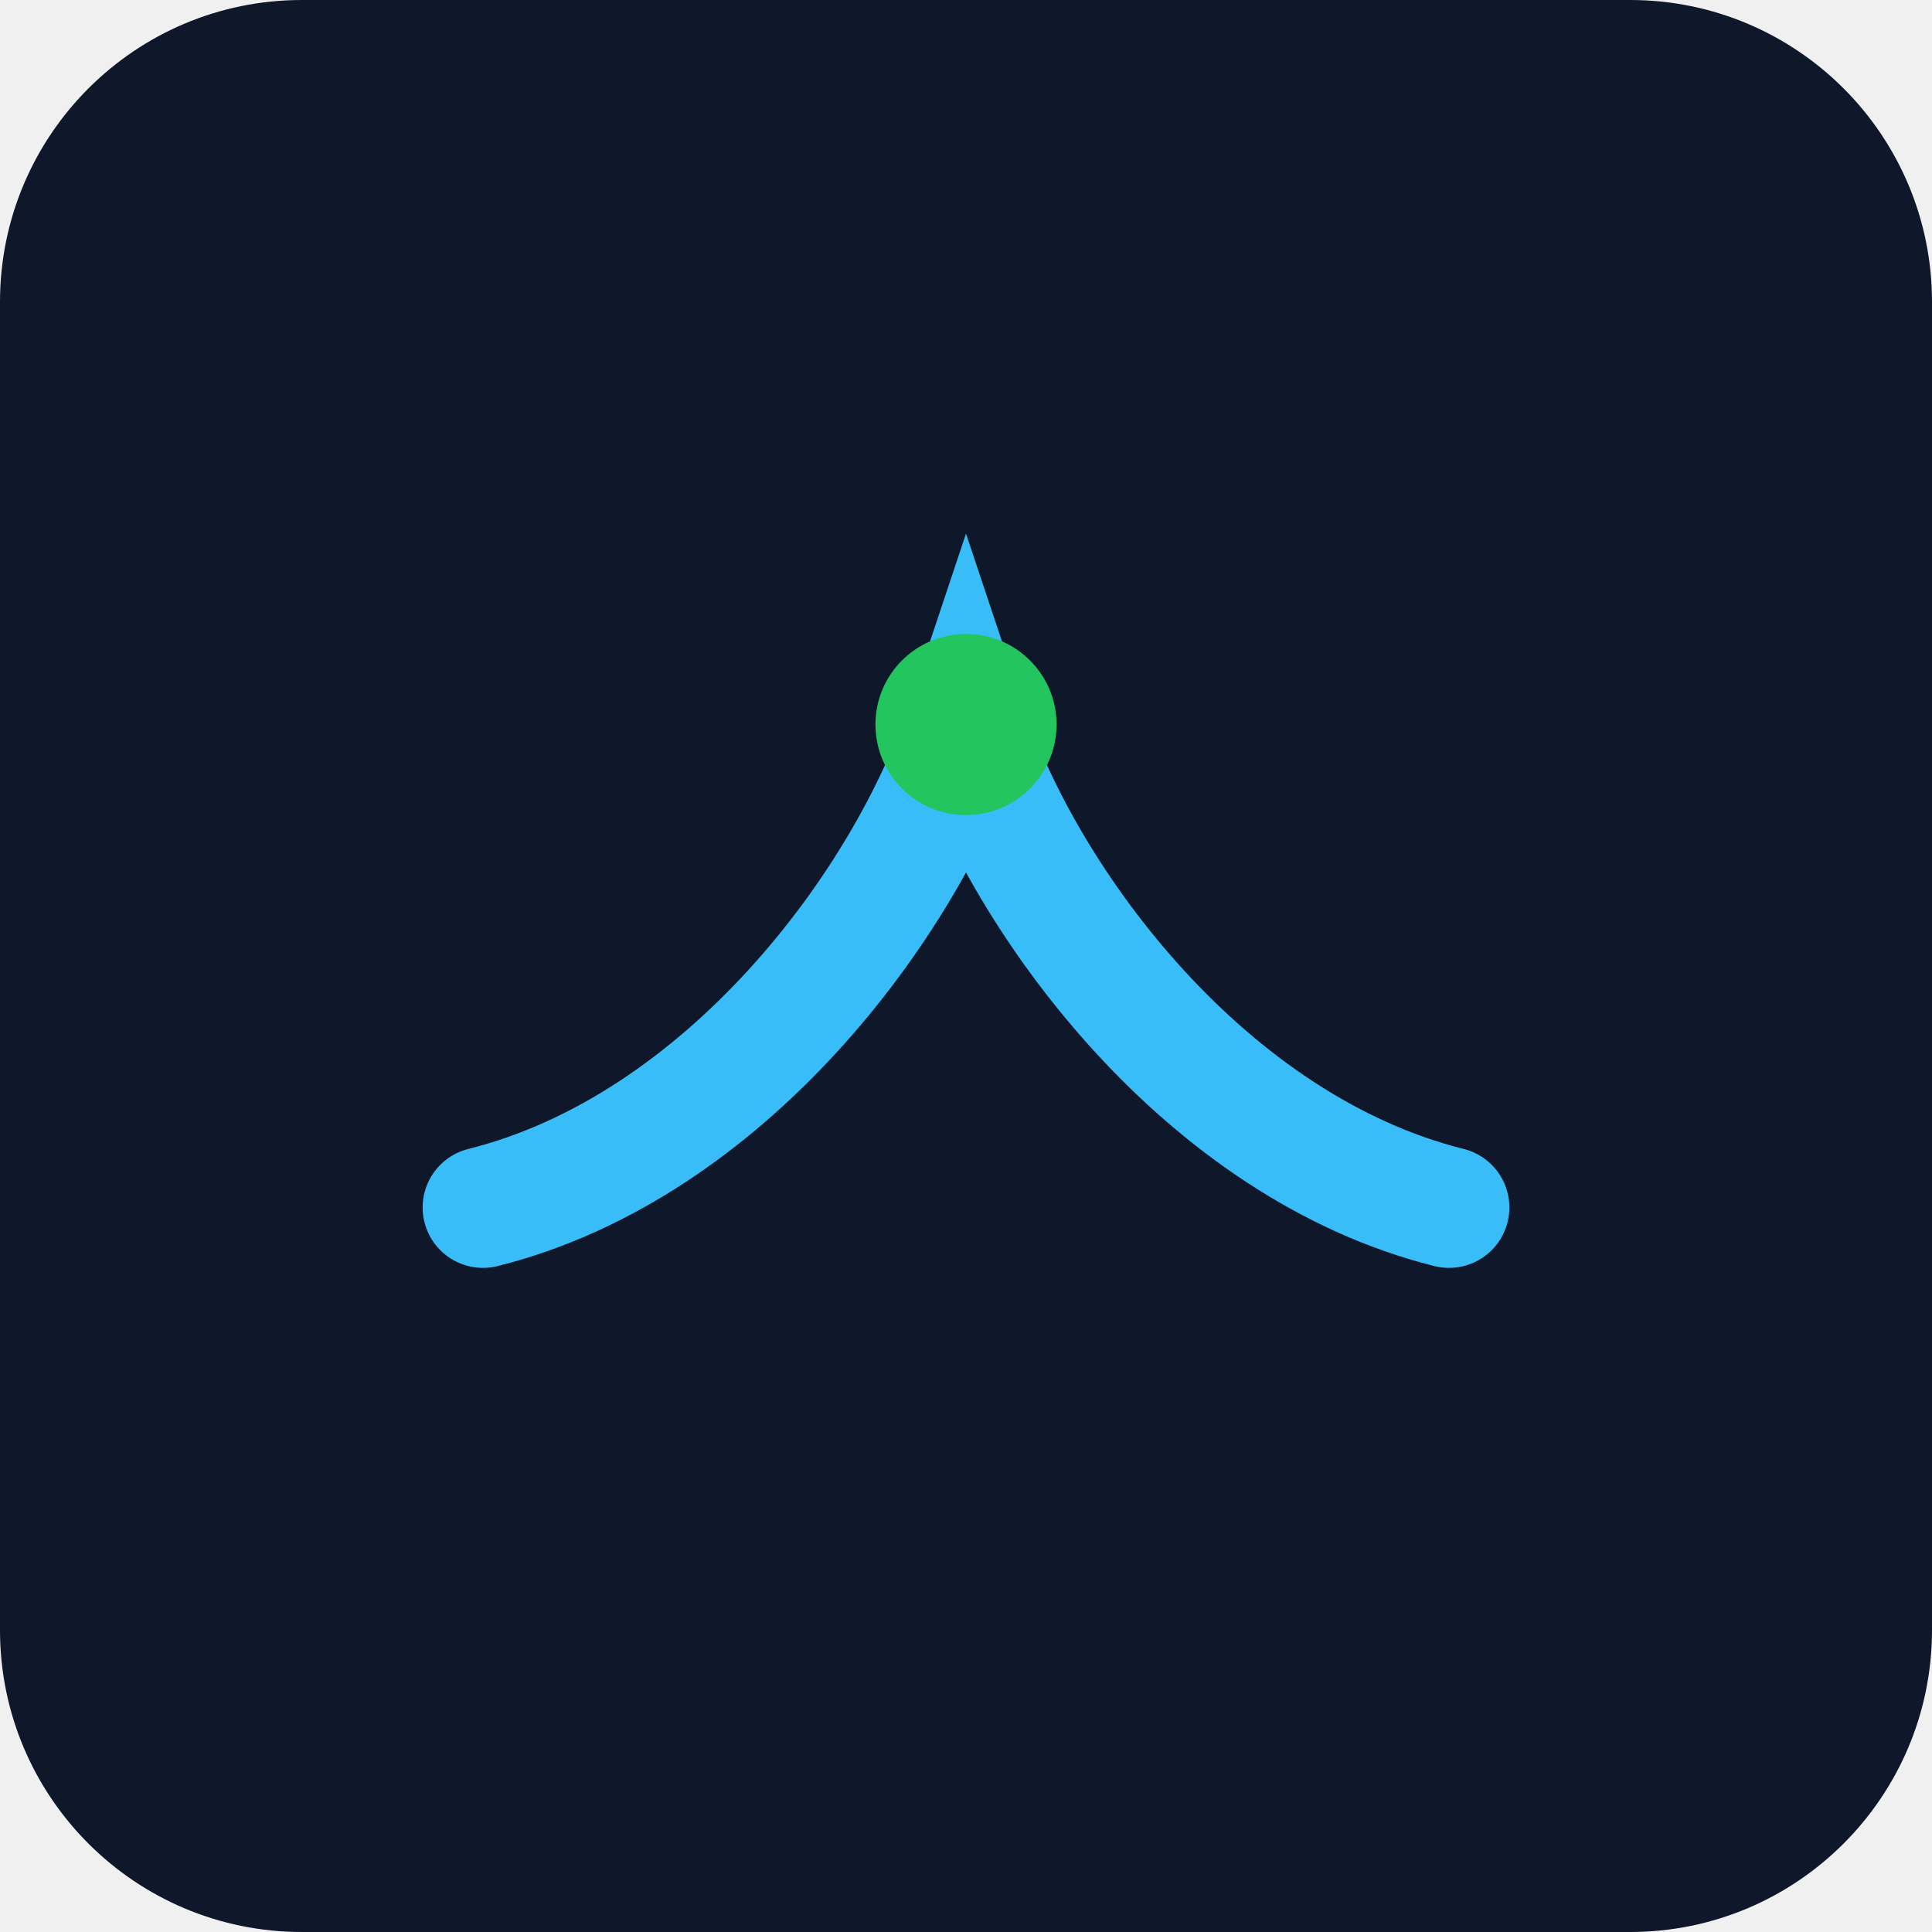
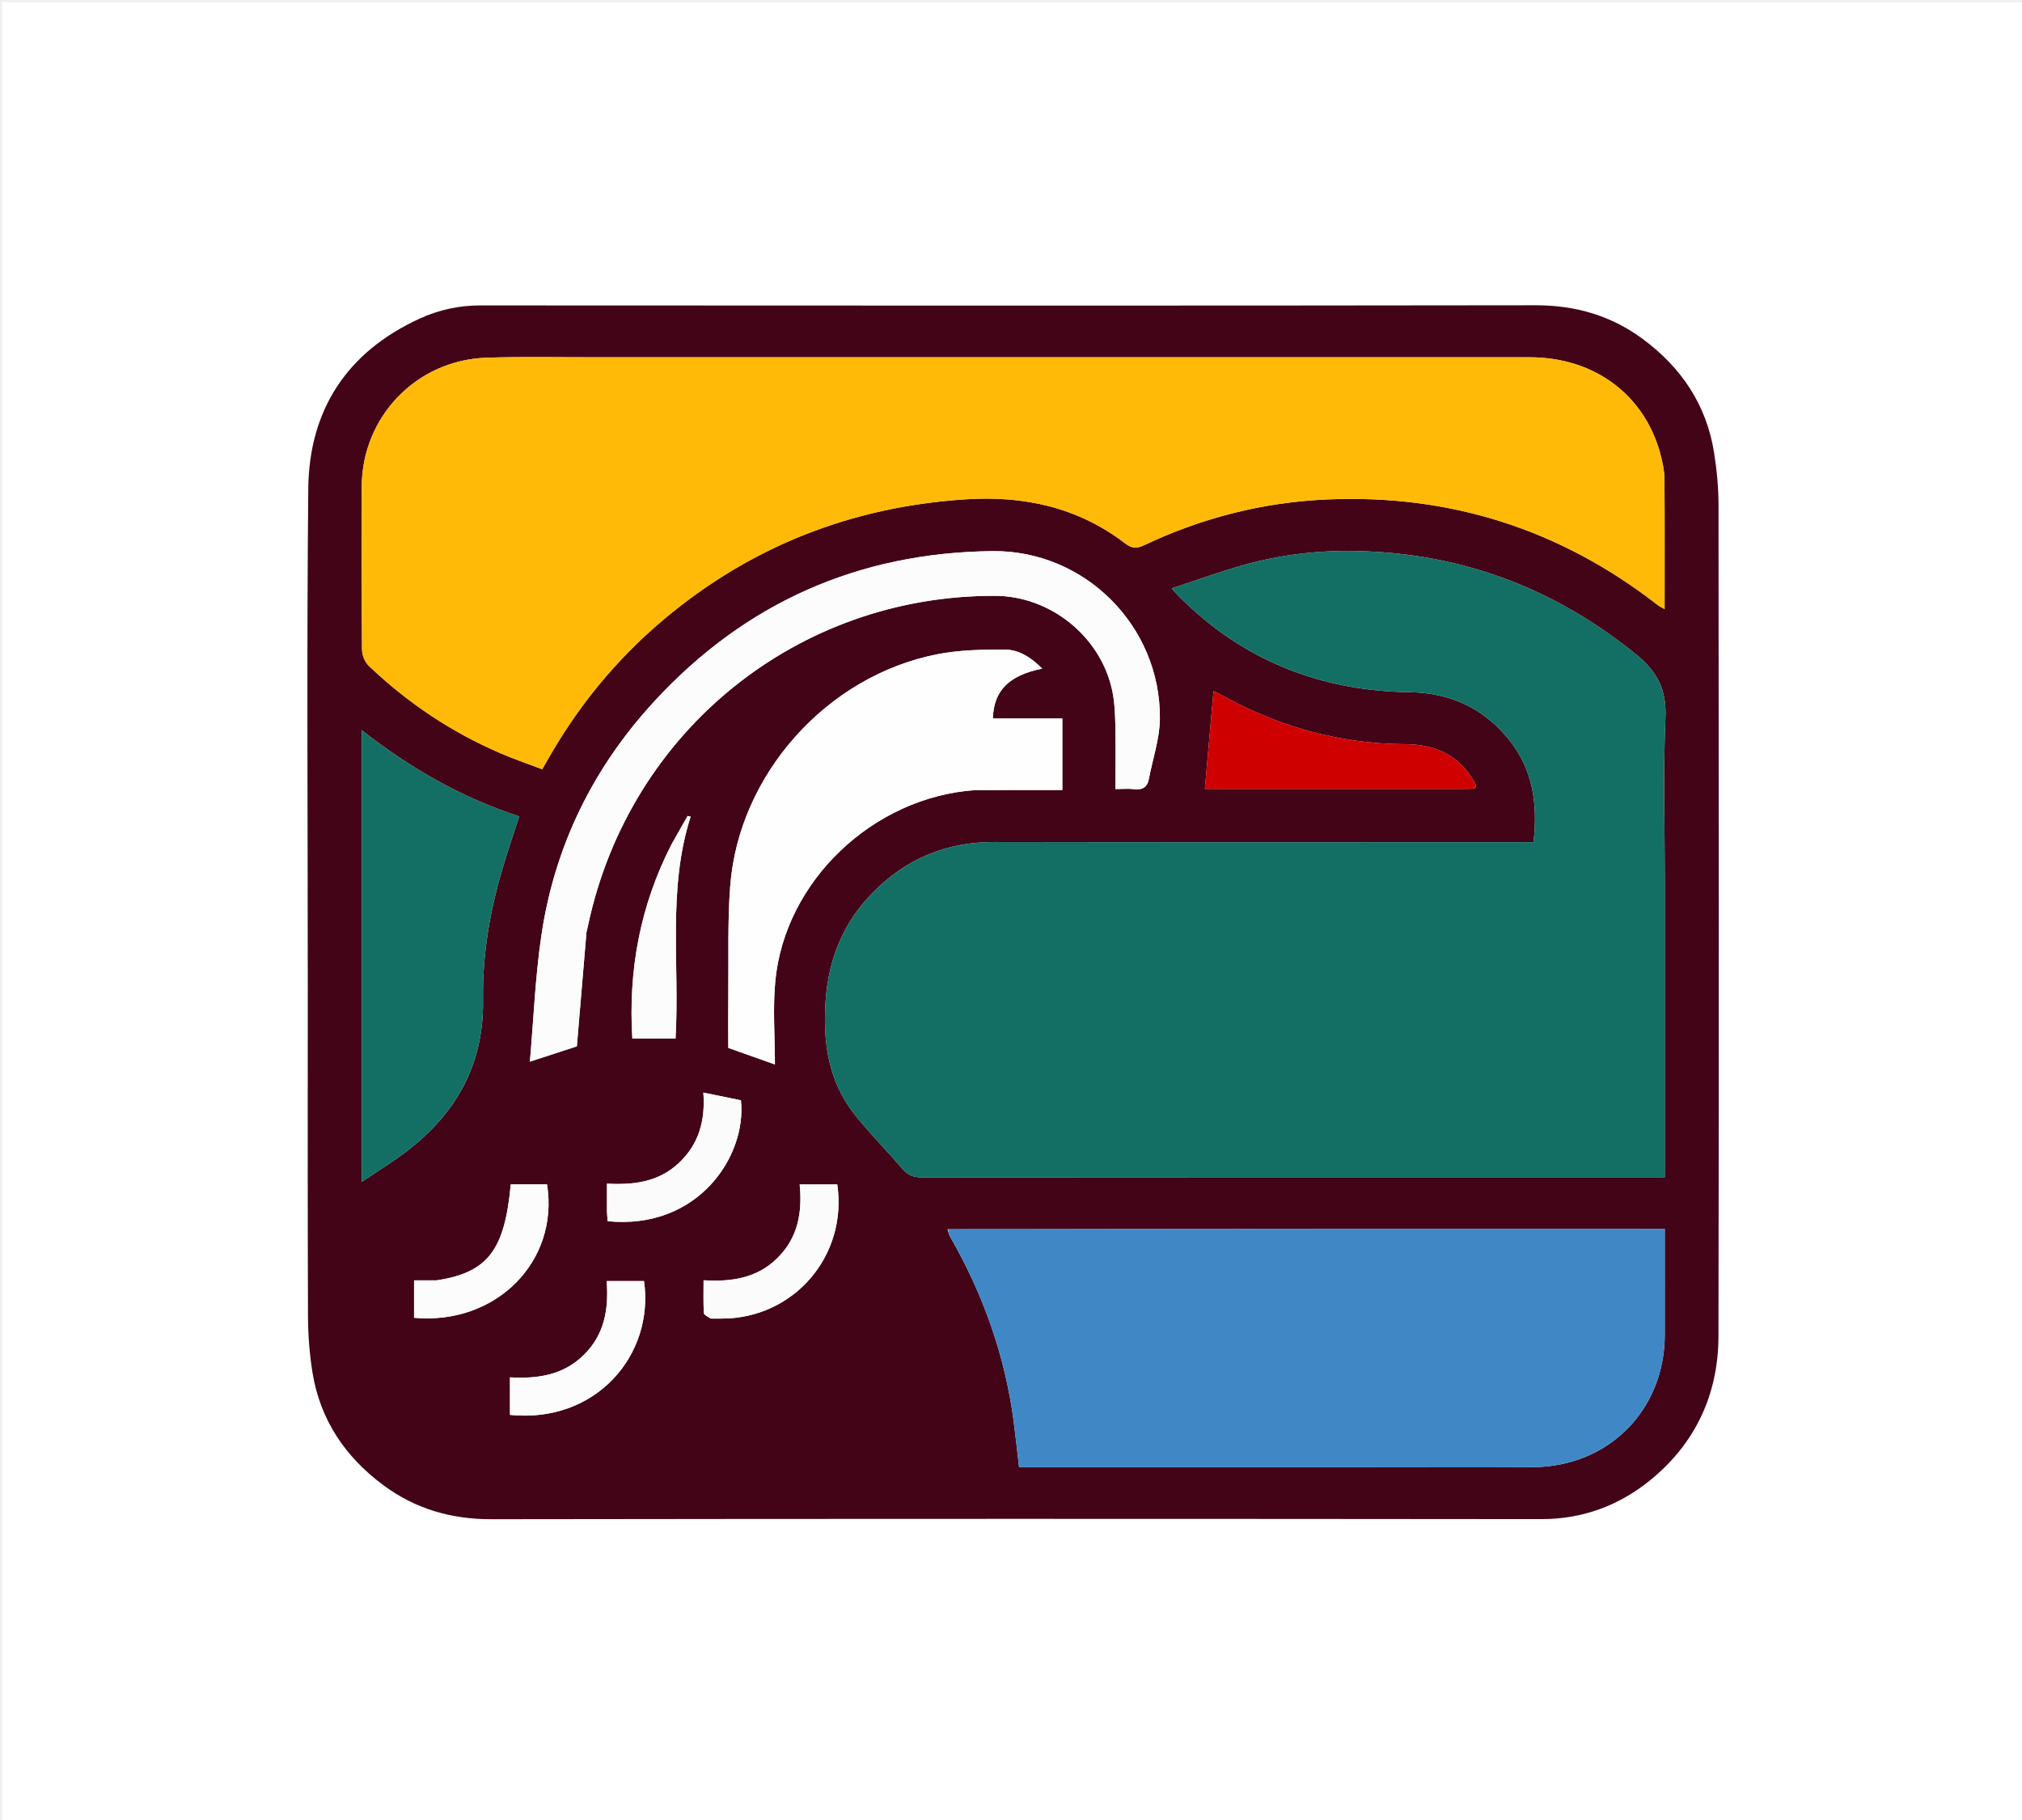
- <svg xmlns="http://www.w3.org/2000/svg" viewBox="0 0 64 64">
-   <rect width="64" height="64" rx="10" fill="#0f172a" />
-   <path d="M16 40c8-2 14-10 16-16 2 6 8 14 16 16" fill="none" stroke="#38bdf8" stroke-width="4" stroke-linecap="round" />
-   <circle cx="32" cy="24" r="3" fill="#22c55e" />
+ <svg xmlns="http://www.w3.org/2000/svg" version="1.1" id="Layer_1" x="0px" y="0px" width="100%" viewBox="0 0 900 810" enable-background="new 0 0 900 810" xml:space="preserve">
+   <path fill="#FFFFFF" opacity="1" stroke="none" d=" M542,811   C361.333,811 181.167,811 1,811   C1,541 1,271 1,1   C301,1 601,1 901,1   C901,271 901,540.999 901,811   C781.5,811 662,811 542,811  M136.998,439.5   C136.998,488.155 136.903,536.811 137.088,585.466   C137.12,593.967 137.745,602.559 139.11,610.944   C142.519,631.879 153.643,648.329 170.463,660.864   C184.691,671.467 200.714,676.157 218.68,676.131   C374.48,675.906 530.28,675.936 686.08,676.09   C704.312,676.108 720.34,670.141 734.122,659.086   C754.474,642.76 764.839,620.718 764.891,594.704   C765.138,471.397 765.038,348.09 764.916,224.783   C764.908,216.95 764.15,209.042 762.914,201.301   C759.535,180.142 748.318,163.572 731.347,150.975   C717.262,140.52 701.366,135.844 683.569,135.87   C526.936,136.092 370.302,136.023 213.669,135.938   C204.194,135.933 195.2,137.955 186.796,141.801   C154.475,156.593 137.557,182.429 137.215,217.549   C136.5,291.193 136.998,364.849 136.998,439.5  z" />
+   <path fill="#430418" opacity="1" stroke="none" d=" M136.998,439   C136.998,364.849 136.5,291.193 137.215,217.549   C137.557,182.429 154.475,156.593 186.796,141.801   C195.2,137.955 204.194,135.933 213.669,135.938   C370.302,136.023 526.936,136.092 683.569,135.87   C701.366,135.844 717.262,140.52 731.347,150.975   C748.318,163.572 759.535,180.142 762.914,201.301   C764.15,209.042 764.908,216.95 764.916,224.783   C765.038,348.09 765.138,471.397 764.891,594.704   C764.839,620.718 754.474,642.76 734.122,659.086   C720.34,670.141 704.312,676.108 686.08,676.09   C530.28,675.936 374.48,675.906 218.68,676.131   C200.714,676.157 184.691,671.467 170.463,660.864   C153.643,648.329 142.519,631.879 139.11,610.944   C137.745,602.559 137.12,593.967 137.088,585.466   C136.903,536.811 136.998,488.155 136.998,439  M740.999,390.5   C740.999,366.839 740.261,343.146 741.3,319.531   C741.846,307.131 737.885,299.107 728.323,291.334   C691.681,261.548 650.028,246.016 602.987,245.219   C586.023,244.931 569.117,246.986 552.726,251.69   C542.448,254.641 532.373,258.301 521.485,261.88   C523.165,263.709 523.91,264.578 524.716,265.388   C553.047,293.844 587.543,307.505 627.45,308.073   C645.506,308.33 660.39,315.132 671.72,329.289   C682.378,342.605 684.523,357.973 682.57,374.805   C680.14,374.805 678.002,374.805 675.864,374.805   C598.05,374.805 520.235,374.896 442.422,374.746   C421.05,374.705 403.03,382.37 388.306,397.428   C375.407,410.619 368.782,426.72 367.491,445.309   C366.215,463.675 368.611,480.944 380.22,495.758   C386.874,504.25 394.585,511.906 401.593,520.132   C403.975,522.928 406.464,523.992 410.155,523.988   C518.461,523.891 626.768,523.91 735.075,523.91   C736.857,523.91 738.639,523.91 740.999,523.91   C740.999,479.375 740.999,435.438 740.999,390.5  M264.5,159.001   C248.505,159.04 232.496,158.67 216.517,159.203   C185.321,160.244 161.078,185.551 161.012,216.648   C160.96,240.81 160.913,264.973 161.136,289.133   C161.159,291.585 162.423,294.682 164.18,296.359   C181.557,312.949 201.288,326.093 223.415,335.521   C229.302,338.029 235.378,340.092 241.343,342.35   C242.299,340.692 242.885,339.697 243.451,338.691   C256.982,314.652 274.155,293.605 295.269,275.827   C334.132,243.103 379.045,225.563 429.66,222.227   C455.642,220.514 479.681,225.708 500.696,241.749   C503.587,243.956 505.705,244.326 509.075,242.725   C534.941,230.442 562.294,223.5 590.845,222.271   C645.512,219.917 694.606,235.618 737.863,269.278   C738.686,269.919 739.671,270.353 740.926,271.086   C740.926,251.369 740.999,232.223 740.857,213.079   C740.832,209.793 740.137,206.454 739.34,203.241   C732.62,176.143 709.993,159.011 680.918,159.008   C542.445,158.993 403.973,159.001 264.5,159.001  M421.776,547.102   C422.112,548.147 422.274,549.293 422.809,550.224   C437.567,575.9 447.357,603.283 451.201,632.707   C452.075,639.397 452.783,646.11 453.589,652.998   C455.932,652.998 457.924,652.998 459.916,652.998   C509.064,652.998 558.212,652.998 607.36,652.998   C632.35,652.998 657.341,653.117 682.331,652.968   C715.992,652.768 740.986,627.553 740.997,594.018   C741.002,580.19 740.998,566.362 740.998,552.534   C740.998,550.765 740.998,548.996 740.998,546.899   C634.406,546.899 528.475,546.899 421.776,547.102  M434.32,351.589   C447.22,351.589 460.119,351.589 472.847,351.589   C472.847,340.37 472.847,330.301 472.847,319.754   C462.336,319.754 452.136,319.754 441.945,319.754   C442.293,307.343 449.036,300.582 463.873,297.574   C459.164,292.791 453.709,289.132 447.31,289.107   C437.255,289.069 426.99,289.26 417.172,291.183   C368.03,300.811 328.843,344.623 325.025,394.304   C323.816,410.036 324.36,425.907 324.181,441.715   C324.087,450.016 324.165,458.319 324.165,466.375   C331.381,468.935 338.152,471.337 344.919,473.737   C344.919,461.133 343.93,448.77 345.096,436.613   C349.365,392.081 388.595,354.759 434.32,351.589  M161.001,339.512   C161.001,401.202 161.001,462.891 161.001,525.996   C167.49,521.662 172.938,518.247 178.151,514.504   C201.959,497.408 215.485,474.958 215.005,444.845   C214.688,424.952 218.051,405.471 223.707,386.413   C225.962,378.817 228.542,371.317 231.111,363.35   C205.464,354.982 182.577,341.882 161.001,324.972   C161.001,330.201 161.001,334.36 161.001,339.512  M261.06,414.723   C261.327,413.59 261.613,412.462 261.858,411.325   C280.376,325.26 355.035,264.965 442.839,265.168   C467.055,265.223 489.235,282.617 494.825,306.31   C495.996,311.275 496.29,316.515 496.416,321.642   C496.658,331.39 496.486,341.149 496.486,351.167   C499.668,351.167 502.187,350.914 504.633,351.226   C508.399,351.707 510.657,350.452 511.38,346.631   C513.071,337.699 516.19,328.787 516.269,319.845   C516.632,278.706 482.896,244.829 441.727,245.279   C382.107,245.93 331.669,268.263 291.222,312.153   C264.051,341.638 246.911,376.4 241.004,416.119   C238.229,434.778 237.505,453.742 235.859,472.487   C243.063,470.141 250.405,467.749 256.76,465.679   C258.194,448.675 259.59,432.131 261.06,414.723  M654.037,351.088   C658.006,351.191 657.029,349.321 655.706,347.112   C648.856,335.674 638.319,331.278 625.506,331.204   C595.768,331.033 568.127,323.176 542.319,308.563   C541.406,308.046 540.379,307.73 540.146,307.631   C538.865,322.064 537.596,336.348 536.287,351.091   C574.654,351.091 613.892,351.091 654.037,351.088  M316.767,586.843   C318.264,586.843 319.76,586.844 321.256,586.843   C353.31,586.823 377.333,558.974 372.669,527.124   C367.3,527.124 361.92,527.124 355.936,527.124   C357.174,539.582 355.225,550.794 346.028,559.898   C336.873,568.96 325.517,570.518 313.162,569.801   C313.162,575.064 313.023,579.697 313.283,584.308   C313.333,585.197 314.946,585.999 316.767,586.843  M226.996,622.472   C226.996,624.906 226.996,627.34 226.996,629.703   C265.378,633.596 291.34,602.876 286.656,570.154   C281.273,570.154 275.886,570.154 270.038,570.154   C270.994,582.651 269.058,593.975 259.847,603.037   C250.694,612.042 239.287,613.705 226.996,612.995   C226.996,616.214 226.996,618.857 226.996,622.472  M194.124,569.832   C190.854,569.832 187.583,569.832 184.301,569.832   C184.301,575.744 184.301,581.136 184.301,586.494   C220.77,589.832 248.965,561.405 243.487,527.1   C238.099,527.1 232.707,527.1 227.346,527.1   C224.636,556.461 217.091,566.383 194.124,569.832  M298.685,376.209   C284.92,403.179 279.598,431.81 281.453,462.215   C288.084,462.215 294.341,462.215 300.691,462.215   C302.585,429.203 297.012,395.849 307.4,363.45   C306.956,363.345 306.512,363.24 306.068,363.135   C303.71,367.267 301.353,371.4 298.685,376.209  M270.157,539.281   C270.254,540.713 270.352,542.144 270.444,543.501   C310.815,547.504 332.48,514.348 329.792,489.685   C324.549,488.612 319.127,487.503 313.075,486.264   C314.013,498.974 310.942,509.457 301.978,517.771   C293.027,526.072 282.001,527.45 270.157,526.776   C270.157,531.065 270.157,534.699 270.157,539.281  z" />
+   <path fill="#136F63" opacity="1" stroke="none" d=" M740.999,391   C740.999,435.438 740.999,479.375 740.999,523.91   C738.639,523.91 736.857,523.91 735.075,523.91   C626.768,523.91 518.461,523.891 410.155,523.988   C406.464,523.992 403.975,522.928 401.593,520.132   C394.585,511.906 386.874,504.25 380.22,495.758   C368.611,480.944 366.215,463.675 367.491,445.309   C368.782,426.72 375.407,410.619 388.306,397.428   C403.03,382.37 421.05,374.705 442.422,374.746   C520.235,374.896 598.05,374.805 675.864,374.805   C678.002,374.805 680.14,374.805 682.57,374.805   C684.523,357.973 682.378,342.605 671.72,329.289   C660.39,315.132 645.506,308.33 627.45,308.073   C587.543,307.505 553.047,293.844 524.716,265.388   C523.91,264.578 523.165,263.709 521.485,261.88   C532.373,258.301 542.448,254.641 552.726,251.69   C569.117,246.986 586.023,244.931 602.987,245.219   C650.028,246.016 691.681,261.548 728.323,291.334   C737.885,299.107 741.846,307.131 741.3,319.531   C740.261,343.146 740.999,366.839 740.999,391  z" />
+   <path fill="#FFBA08" opacity="1" stroke="none" d=" M265,159.001   C403.973,159.001 542.445,158.993 680.918,159.008   C709.993,159.011 732.62,176.143 739.34,203.241   C740.137,206.454 740.832,209.793 740.857,213.079   C740.999,232.223 740.926,251.369 740.926,271.086   C739.671,270.353 738.686,269.919 737.863,269.278   C694.606,235.618 645.512,219.917 590.845,222.271   C562.294,223.5 534.941,230.442 509.075,242.725   C505.705,244.326 503.587,243.956 500.696,241.749   C479.681,225.708 455.642,220.514 429.66,222.227   C379.045,225.563 334.132,243.103 295.269,275.827   C274.155,293.605 256.982,314.652 243.451,338.691   C242.885,339.697 242.299,340.692 241.343,342.35   C235.378,340.092 229.302,338.029 223.415,335.521   C201.288,326.093 181.557,312.949 164.18,296.359   C162.423,294.682 161.159,291.585 161.136,289.133   C160.913,264.973 160.96,240.81 161.012,216.648   C161.078,185.551 185.321,160.244 216.517,159.203   C232.496,158.67 248.505,159.04 265,159.001  z" />
+   <path fill="#3F88C5" opacity="1" stroke="none" d=" M422.16,547   C528.475,546.899 634.406,546.899 740.998,546.899   C740.998,548.996 740.998,550.765 740.998,552.534   C740.998,566.362 741.002,580.19 740.997,594.018   C740.986,627.553 715.992,652.768 682.331,652.968   C657.341,653.117 632.35,652.998 607.36,652.998   C558.212,652.998 509.064,652.998 459.916,652.998   C457.924,652.998 455.932,652.998 453.589,652.998   C452.783,646.11 452.075,639.397 451.201,632.707   C447.357,603.283 437.567,575.9 422.809,550.224   C422.274,549.293 422.112,548.147 422.16,547  z" />
+   <path fill="#FEFEFE" opacity="1" stroke="none" d=" M433.868,351.676   C388.595,354.759 349.365,392.081 345.096,436.613   C343.93,448.77 344.919,461.133 344.919,473.737   C338.152,471.337 331.381,468.935 324.165,466.375   C324.165,458.319 324.087,450.016 324.181,441.715   C324.36,425.907 323.816,410.036 325.025,394.304   C328.843,344.623 368.03,300.811 417.172,291.183   C426.99,289.26 437.255,289.069 447.31,289.107   C453.709,289.132 459.164,292.791 463.873,297.574   C449.036,300.582 442.293,307.343 441.945,319.754   C452.136,319.754 462.336,319.754 472.847,319.754   C472.847,330.301 472.847,340.37 472.847,351.589   C460.119,351.589 447.22,351.589 433.868,351.676  z" />
+   <path fill="#136F63" opacity="1" stroke="none" d=" M161.001,339.015   C161.001,334.36 161.001,330.201 161.001,324.972   C182.577,341.882 205.464,354.982 231.111,363.35   C228.542,371.317 225.962,378.817 223.707,386.413   C218.051,405.471 214.688,424.952 215.005,444.845   C215.485,474.958 201.959,497.408 178.151,514.504   C172.938,518.247 167.49,521.662 161.001,525.996   C161.001,462.891 161.001,401.202 161.001,339.015  z" />
+   <path fill="#FDFCFD" opacity="1" stroke="none" d=" M261.023,415.155   C259.59,432.131 258.194,448.675 256.76,465.679   C250.405,467.749 243.063,470.141 235.859,472.487   C237.505,453.742 238.229,434.778 241.004,416.119   C246.911,376.4 264.051,341.638 291.222,312.153   C331.669,268.263 382.107,245.93 441.727,245.279   C482.896,244.829 516.632,278.706 516.269,319.845   C516.19,328.787 513.071,337.699 511.38,346.631   C510.657,350.452 508.399,351.707 504.633,351.226   C502.187,350.914 499.668,351.167 496.486,351.167   C496.486,341.149 496.658,331.39 496.416,321.642   C496.29,316.515 495.996,311.275 494.825,306.31   C489.235,282.617 467.055,265.223 442.839,265.168   C355.035,264.965 280.376,325.26 261.858,411.325   C261.613,412.462 261.327,413.59 261.023,415.155  z" />
+   <path fill="#CF0000" opacity="1" stroke="none" d=" M653.584,351.09   C613.892,351.091 574.654,351.091 536.287,351.091   C537.596,336.348 538.865,322.064 540.146,307.631   C540.379,307.73 541.406,308.046 542.319,308.563   C568.127,323.176 595.768,331.033 625.506,331.204   C638.319,331.278 648.856,335.674 655.706,347.112   C657.029,349.321 658.006,351.191 653.584,351.09  z" />
+   <path fill="#FCFBFB" opacity="1" stroke="none" d=" M316.303,586.842   C314.946,585.999 313.333,585.197 313.283,584.308   C313.023,579.697 313.162,575.064 313.162,569.801   C325.517,570.518 336.873,568.96 346.028,559.898   C355.225,550.794 357.174,539.582 355.936,527.124   C361.92,527.124 367.3,527.124 372.669,527.124   C377.333,558.974 353.31,586.823 321.256,586.843   C319.76,586.844 318.264,586.843 316.303,586.842  z" />
+   <path fill="#FDFCFC" opacity="1" stroke="none" d=" M226.996,621.986   C226.996,618.857 226.996,616.214 226.996,612.995   C239.287,613.705 250.694,612.042 259.847,603.037   C269.058,593.975 270.994,582.651 270.038,570.154   C275.886,570.154 281.273,570.154 286.656,570.154   C291.34,602.876 265.378,633.596 226.996,629.703   C226.996,627.34 226.996,624.906 226.996,621.986  z" />
+   <path fill="#FDFCFD" opacity="1" stroke="none" d=" M194.578,569.829   C217.091,566.383 224.636,556.461 227.346,527.1   C232.707,527.1 238.099,527.1 243.487,527.1   C248.965,561.405 220.77,589.832 184.301,586.494   C184.301,581.136 184.301,575.744 184.301,569.832   C187.583,569.832 190.854,569.832 194.578,569.829  z" />
+   <path fill="#FDFCFC" opacity="1" stroke="none" d=" M298.84,375.87   C301.353,371.4 303.71,367.267 306.068,363.135   C306.512,363.24 306.956,363.345 307.4,363.45   C297.012,395.849 302.585,429.203 300.691,462.215   C294.341,462.215 288.084,462.215 281.453,462.215   C279.598,431.81 284.92,403.179 298.84,375.87  z" />
+   <path fill="#FCFBFB" opacity="1" stroke="none" d=" M270.157,538.807   C270.157,534.699 270.157,531.065 270.157,526.776   C282.001,527.45 293.027,526.072 301.978,517.771   C310.942,509.457 314.013,498.974 313.075,486.264   C319.127,487.503 324.549,488.612 329.792,489.685   C332.48,514.348 310.815,547.504 270.444,543.501   C270.352,542.144 270.254,540.713 270.157,538.807  z" />
</svg>
